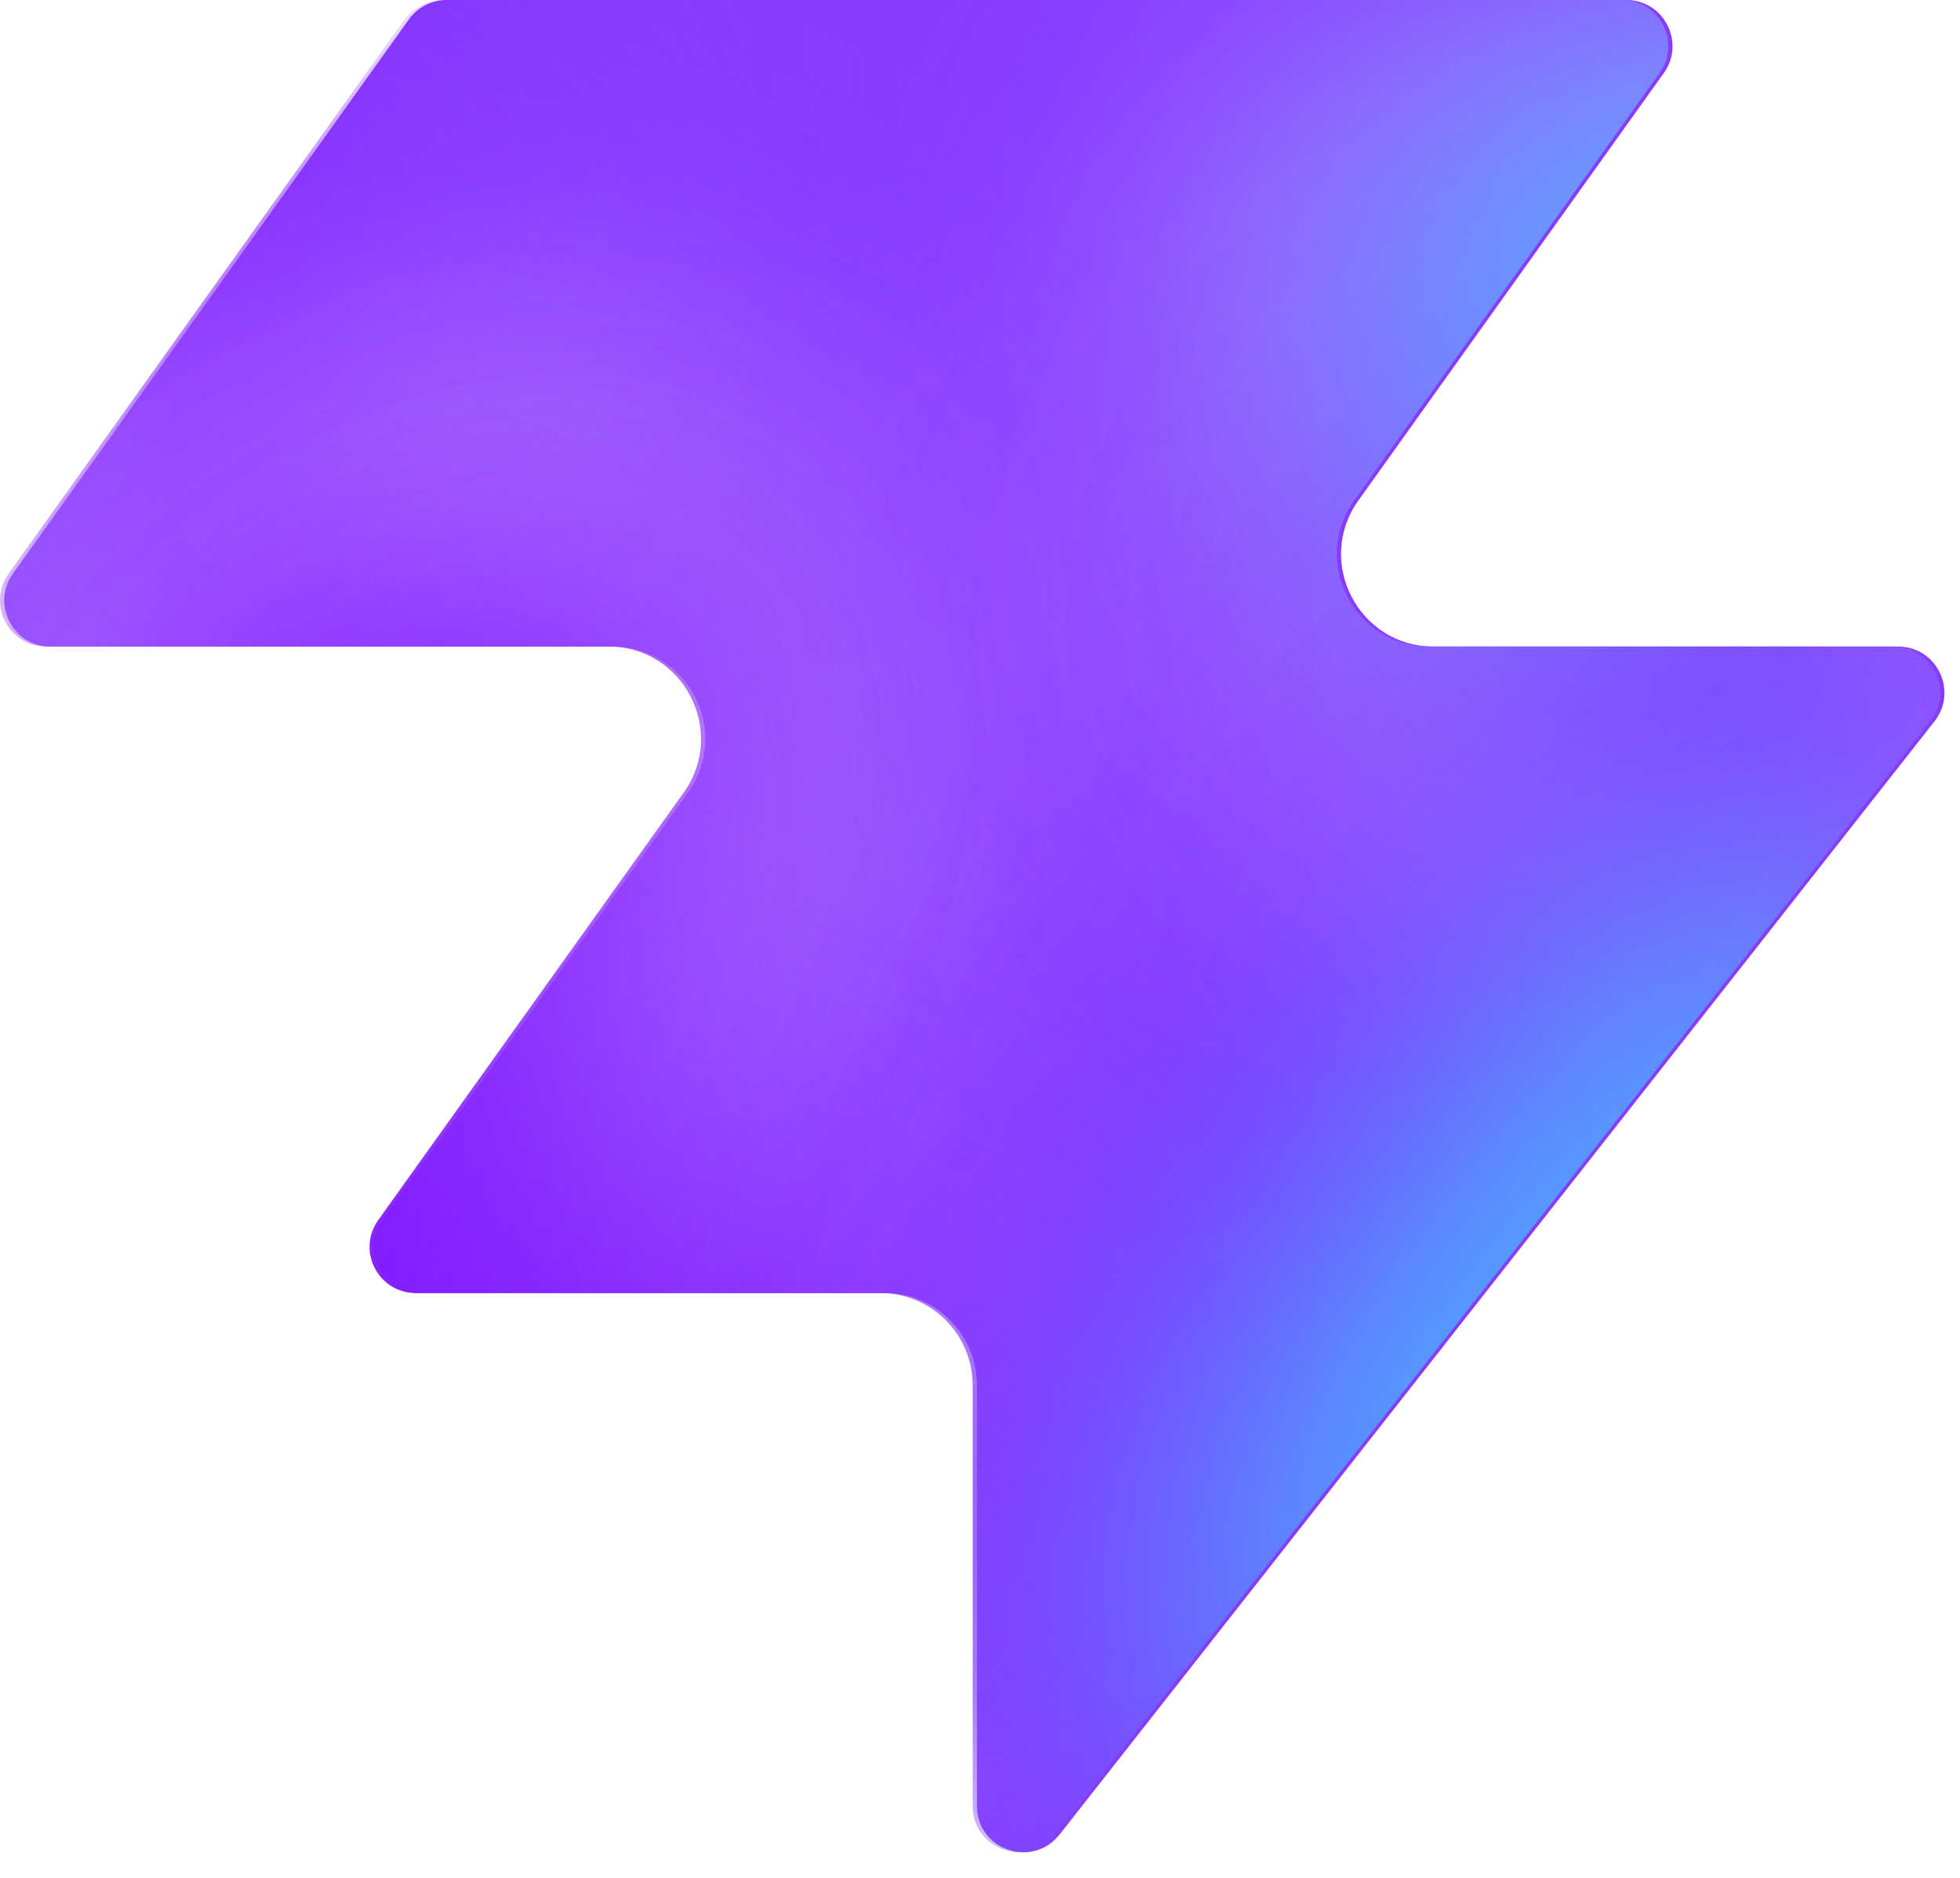
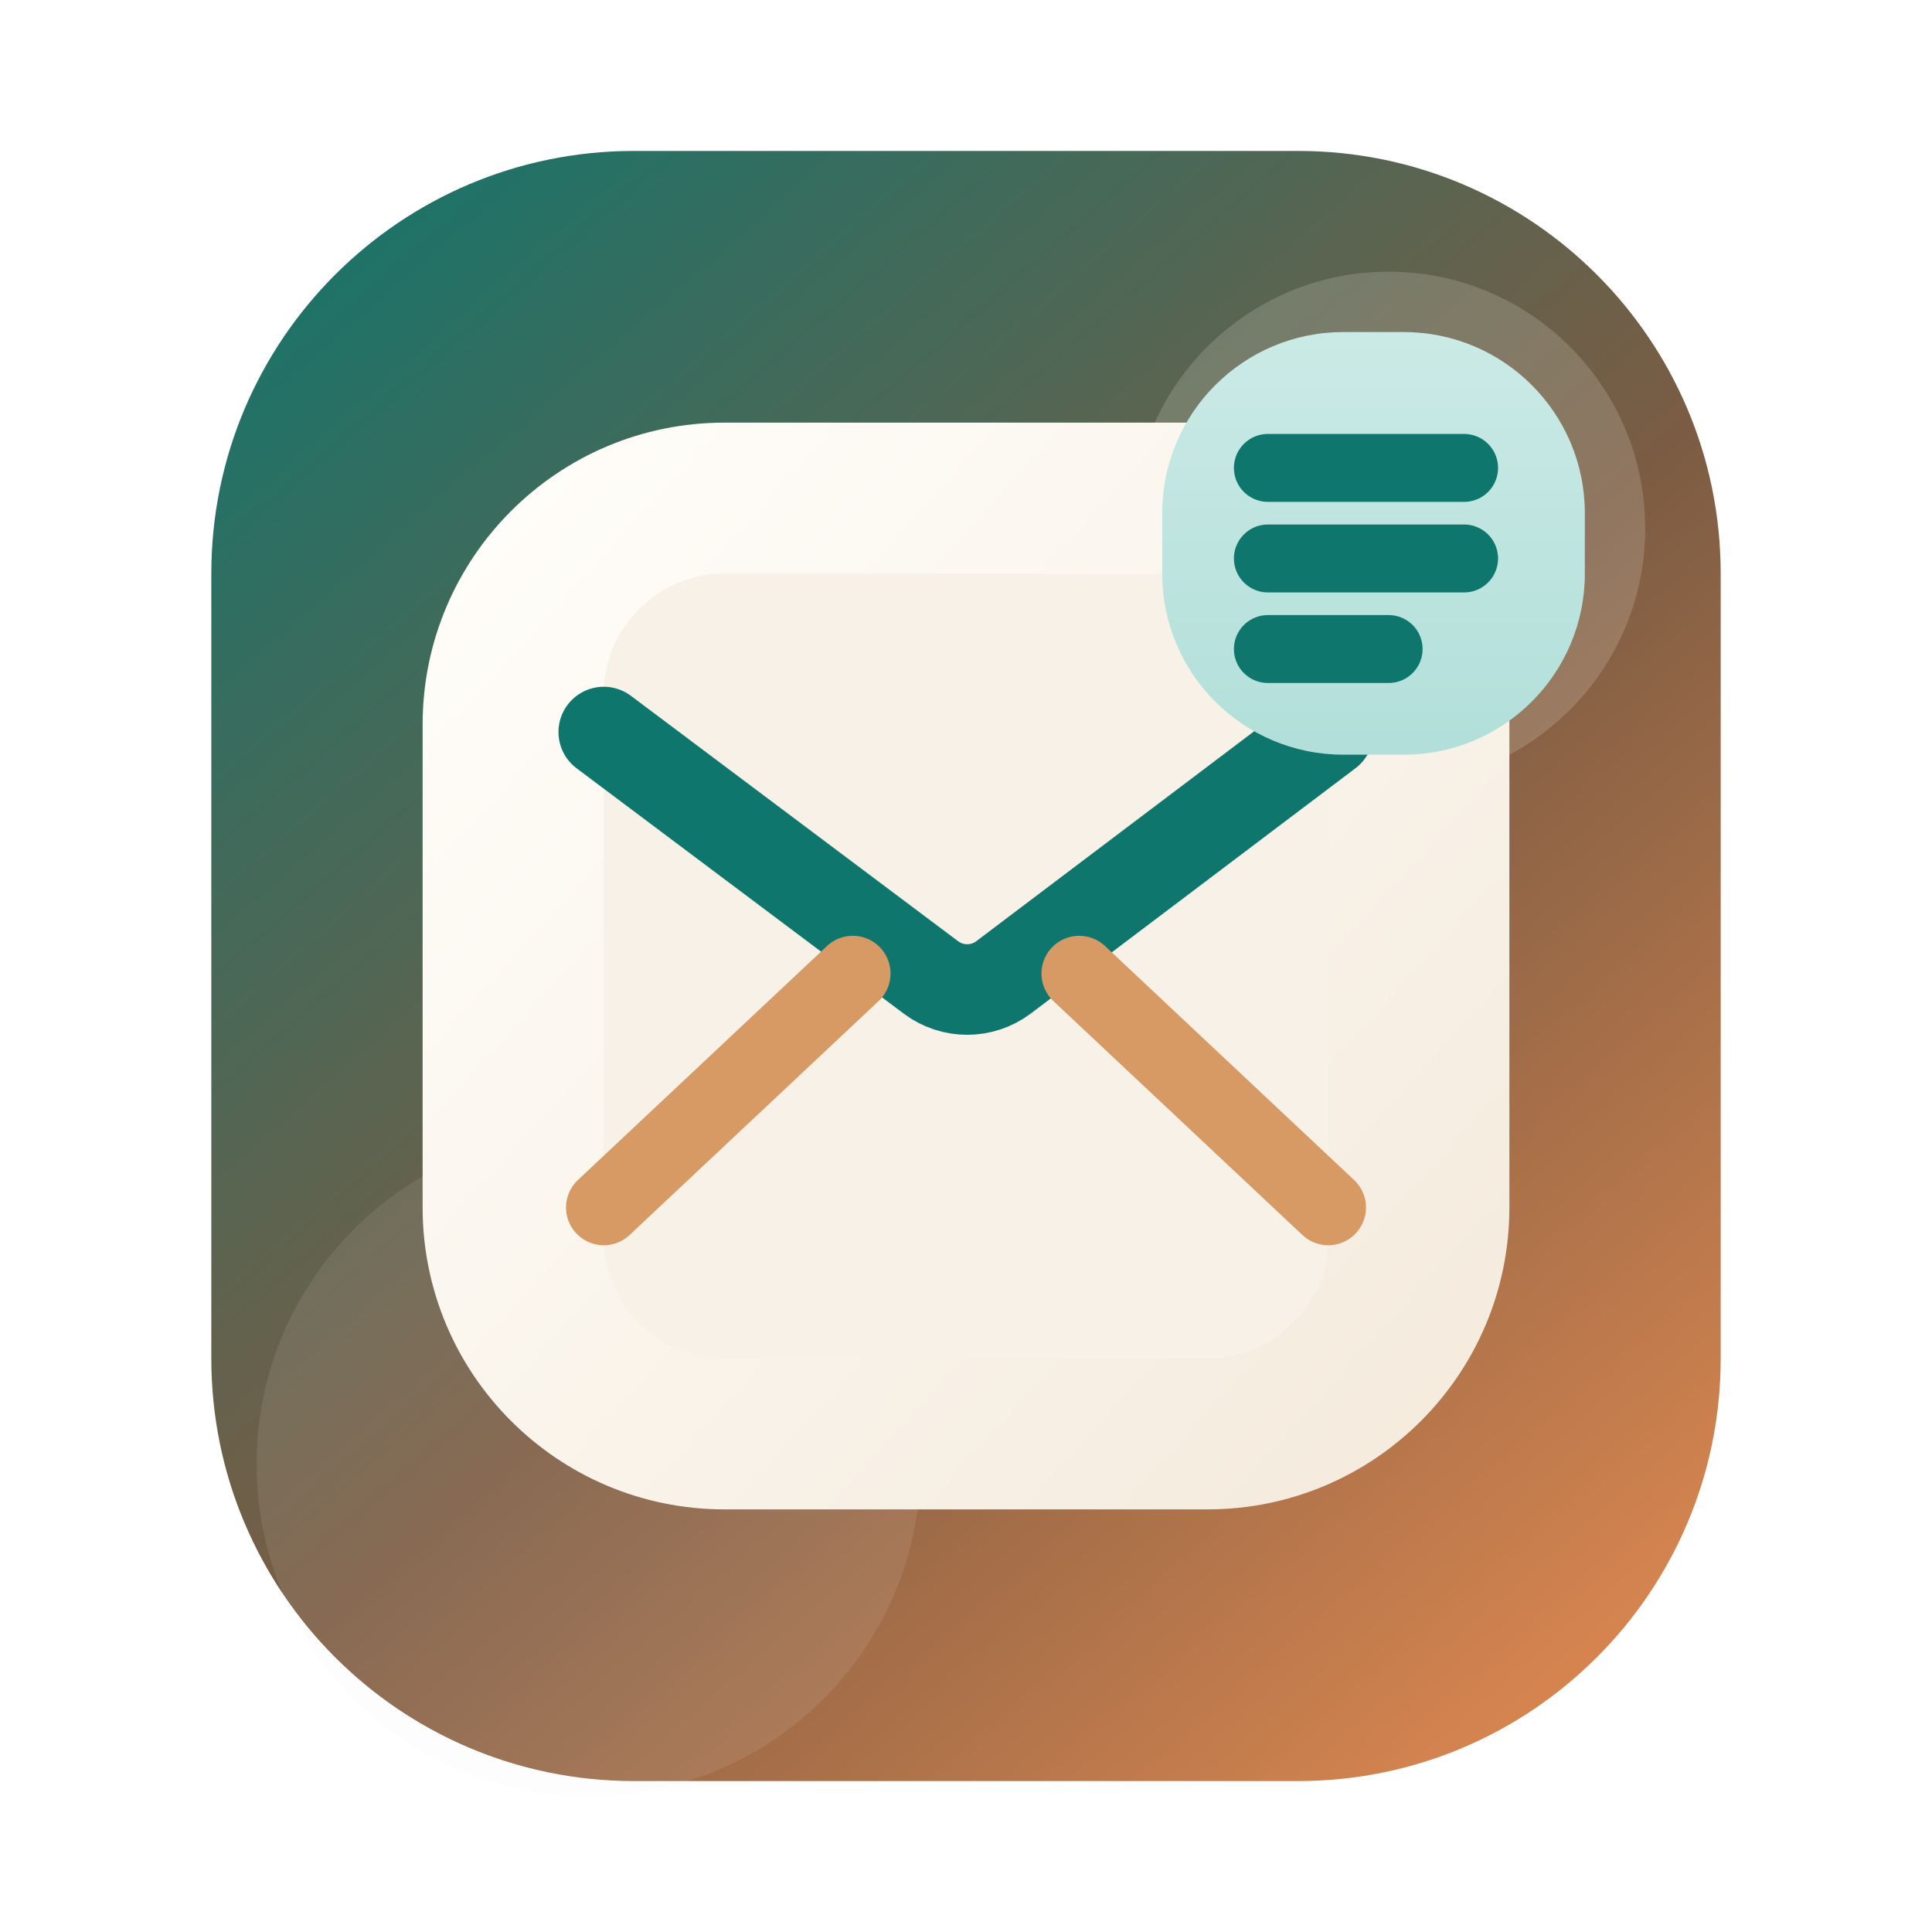
- <svg xmlns="http://www.w3.org/2000/svg" width="48" height="46" fill="none" viewBox="0 0 48 46">
-   <path fill="#863bff" d="M25.946 44.938c-.664.845-2.021.375-2.021-.698V33.937a2.26 2.26 0 0 0-2.262-2.262H10.287c-.92 0-1.456-1.04-.92-1.788l7.48-10.471c1.07-1.497 0-3.578-1.842-3.578H1.237c-.92 0-1.456-1.04-.92-1.788L10.013.474c.214-.297.556-.474.92-.474h28.894c.92 0 1.456 1.04.92 1.788l-7.48 10.471c-1.07 1.498 0 3.579 1.842 3.579h11.377c.943 0 1.473 1.088.89 1.83L25.947 44.94z" style="fill:#863bff;fill:color(display-p3 .525 .23 1);fill-opacity:1" />
-   <mask id="a" width="48" height="46" x="0" y="0" maskUnits="userSpaceOnUse" style="mask-type:alpha">
-     <path fill="#000" d="M25.842 44.938c-.664.844-2.021.375-2.021-.698V33.937a2.26 2.26 0 0 0-2.262-2.262H10.183c-.92 0-1.456-1.04-.92-1.788l7.48-10.471c1.07-1.498 0-3.579-1.842-3.579H1.133c-.92 0-1.456-1.04-.92-1.787L9.91.473c.214-.297.556-.474.92-.474h28.894c.92 0 1.456 1.04.92 1.788l-7.48 10.471c-1.07 1.498 0 3.578 1.842 3.578h11.377c.943 0 1.473 1.088.89 1.832L25.843 44.94z" style="fill:#000;fill-opacity:1" />
-   </mask>
-   <g mask="url(#a)">
-     <g filter="url(#b)">
-       <ellipse cx="5.508" cy="14.704" fill="#ede6ff" rx="5.508" ry="14.704" style="fill:#ede6ff;fill:color(display-p3 .927 .903 1);fill-opacity:1" transform="matrix(.00324 1 1 -.00324 -4.47 31.516)" />
-     </g>
-     <g filter="url(#c)">
-       <ellipse cx="10.399" cy="29.851" fill="#ede6ff" rx="10.399" ry="29.851" style="fill:#ede6ff;fill:color(display-p3 .927 .903 1);fill-opacity:1" transform="matrix(.00324 1 1 -.00324 -39.328 7.883)" />
-     </g>
-     <g filter="url(#d)">
-       <ellipse cx="5.508" cy="30.487" fill="#7e14ff" rx="5.508" ry="30.487" style="fill:#7e14ff;fill:color(display-p3 .492 .077 1);fill-opacity:1" transform="rotate(89.814 -25.913 -14.639)scale(1 -1)" />
-     </g>
-     <g filter="url(#e)">
-       <ellipse cx="5.508" cy="30.599" fill="#7e14ff" rx="5.508" ry="30.599" style="fill:#7e14ff;fill:color(display-p3 .492 .077 1);fill-opacity:1" transform="rotate(89.814 -32.644 -3.334)scale(1 -1)" />
-     </g>
-     <g filter="url(#f)">
-       <ellipse cx="5.508" cy="30.599" fill="#7e14ff" rx="5.508" ry="30.599" style="fill:#7e14ff;fill:color(display-p3 .492 .077 1);fill-opacity:1" transform="matrix(.00324 1 1 -.00324 -34.34 30.47)" />
-     </g>
-     <g filter="url(#g)">
-       <ellipse cx="14.072" cy="22.078" fill="#ede6ff" rx="14.072" ry="22.078" style="fill:#ede6ff;fill:color(display-p3 .927 .903 1);fill-opacity:1" transform="rotate(93.35 24.506 48.493)scale(-1 1)" />
-     </g>
-     <g filter="url(#h)">
-       <ellipse cx="3.47" cy="21.501" fill="#7e14ff" rx="3.47" ry="21.501" style="fill:#7e14ff;fill:color(display-p3 .492 .077 1);fill-opacity:1" transform="rotate(89.009 28.708 47.59)scale(-1 1)" />
-     </g>
-     <g filter="url(#i)">
-       <ellipse cx="3.47" cy="21.501" fill="#7e14ff" rx="3.47" ry="21.501" style="fill:#7e14ff;fill:color(display-p3 .492 .077 1);fill-opacity:1" transform="rotate(89.009 28.708 47.59)scale(-1 1)" />
-     </g>
-     <g filter="url(#j)">
-       <ellipse cx=".387" cy="8.972" fill="#7e14ff" rx="4.407" ry="29.108" style="fill:#7e14ff;fill:color(display-p3 .492 .077 1);fill-opacity:1" transform="rotate(39.51 .387 8.972)" />
-     </g>
-     <g filter="url(#k)">
-       <ellipse cx="47.523" cy="-6.092" fill="#7e14ff" rx="4.407" ry="29.108" style="fill:#7e14ff;fill:color(display-p3 .492 .077 1);fill-opacity:1" transform="rotate(37.892 47.523 -6.092)" />
-     </g>
-     <g filter="url(#l)">
-       <ellipse cx="41.412" cy="6.333" fill="#47bfff" rx="5.971" ry="9.665" style="fill:#47bfff;fill:color(display-p3 .28 .748 1);fill-opacity:1" transform="rotate(37.892 41.412 6.333)" />
-     </g>
-     <g filter="url(#m)">
-       <ellipse cx="-1.879" cy="38.332" fill="#7e14ff" rx="4.407" ry="29.108" style="fill:#7e14ff;fill:color(display-p3 .492 .077 1);fill-opacity:1" transform="rotate(37.892 -1.88 38.332)" />
-     </g>
-     <g filter="url(#n)">
-       <ellipse cx="-1.879" cy="38.332" fill="#7e14ff" rx="4.407" ry="29.108" style="fill:#7e14ff;fill:color(display-p3 .492 .077 1);fill-opacity:1" transform="rotate(37.892 -1.88 38.332)" />
-     </g>
-     <g filter="url(#o)">
-       <ellipse cx="35.651" cy="29.907" fill="#7e14ff" rx="4.407" ry="29.108" style="fill:#7e14ff;fill:color(display-p3 .492 .077 1);fill-opacity:1" transform="rotate(37.892 35.651 29.907)" />
-     </g>
-     <g filter="url(#p)">
-       <ellipse cx="38.418" cy="32.4" fill="#47bfff" rx="5.971" ry="15.297" style="fill:#47bfff;fill:color(display-p3 .28 .748 1);fill-opacity:1" transform="rotate(37.892 38.418 32.4)" />
-     </g>
-   </g>
+ <svg xmlns="http://www.w3.org/2000/svg" width="128" height="128" viewBox="0 0 128 128" fill="none">
  <defs>
-     <filter id="b" width="60.045" height="41.654" x="-19.77" y="16.149" color-interpolation-filters="sRGB" filterUnits="userSpaceOnUse">
-       <feFlood flood-opacity="0" result="BackgroundImageFix" />
-       <feBlend in="SourceGraphic" in2="BackgroundImageFix" result="shape" />
-       <feGaussianBlur result="effect1_foregroundBlur_2002_17158" stdDeviation="7.659" />
-     </filter>
-     <filter id="c" width="90.34" height="51.437" x="-54.613" y="-7.533" color-interpolation-filters="sRGB" filterUnits="userSpaceOnUse">
-       <feFlood flood-opacity="0" result="BackgroundImageFix" />
-       <feBlend in="SourceGraphic" in2="BackgroundImageFix" result="shape" />
-       <feGaussianBlur result="effect1_foregroundBlur_2002_17158" stdDeviation="7.659" />
-     </filter>
-     <filter id="d" width="79.355" height="29.4" x="-49.64" y="2.03" color-interpolation-filters="sRGB" filterUnits="userSpaceOnUse">
-       <feFlood flood-opacity="0" result="BackgroundImageFix" />
-       <feBlend in="SourceGraphic" in2="BackgroundImageFix" result="shape" />
-       <feGaussianBlur result="effect1_foregroundBlur_2002_17158" stdDeviation="4.596" />
-     </filter>
-     <filter id="e" width="79.579" height="29.4" x="-45.045" y="20.029" color-interpolation-filters="sRGB" filterUnits="userSpaceOnUse">
-       <feFlood flood-opacity="0" result="BackgroundImageFix" />
-       <feBlend in="SourceGraphic" in2="BackgroundImageFix" result="shape" />
-       <feGaussianBlur result="effect1_foregroundBlur_2002_17158" stdDeviation="4.596" />
-     </filter>
-     <filter id="f" width="79.579" height="29.4" x="-43.513" y="21.178" color-interpolation-filters="sRGB" filterUnits="userSpaceOnUse">
-       <feFlood flood-opacity="0" result="BackgroundImageFix" />
-       <feBlend in="SourceGraphic" in2="BackgroundImageFix" result="shape" />
-       <feGaussianBlur result="effect1_foregroundBlur_2002_17158" stdDeviation="4.596" />
-     </filter>
-     <filter id="g" width="74.749" height="58.852" x="15.756" y="-17.901" color-interpolation-filters="sRGB" filterUnits="userSpaceOnUse">
-       <feFlood flood-opacity="0" result="BackgroundImageFix" />
-       <feBlend in="SourceGraphic" in2="BackgroundImageFix" result="shape" />
-       <feGaussianBlur result="effect1_foregroundBlur_2002_17158" stdDeviation="7.659" />
-     </filter>
-     <filter id="h" width="61.377" height="25.362" x="23.548" y="2.284" color-interpolation-filters="sRGB" filterUnits="userSpaceOnUse">
-       <feFlood flood-opacity="0" result="BackgroundImageFix" />
-       <feBlend in="SourceGraphic" in2="BackgroundImageFix" result="shape" />
-       <feGaussianBlur result="effect1_foregroundBlur_2002_17158" stdDeviation="4.596" />
-     </filter>
-     <filter id="i" width="61.377" height="25.362" x="23.548" y="2.284" color-interpolation-filters="sRGB" filterUnits="userSpaceOnUse">
-       <feFlood flood-opacity="0" result="BackgroundImageFix" />
-       <feBlend in="SourceGraphic" in2="BackgroundImageFix" result="shape" />
-       <feGaussianBlur result="effect1_foregroundBlur_2002_17158" stdDeviation="4.596" />
-     </filter>
-     <filter id="j" width="56.045" height="63.649" x="-27.636" y="-22.853" color-interpolation-filters="sRGB" filterUnits="userSpaceOnUse">
-       <feFlood flood-opacity="0" result="BackgroundImageFix" />
-       <feBlend in="SourceGraphic" in2="BackgroundImageFix" result="shape" />
-       <feGaussianBlur result="effect1_foregroundBlur_2002_17158" stdDeviation="4.596" />
-     </filter>
-     <filter id="k" width="54.814" height="64.646" x="20.116" y="-38.415" color-interpolation-filters="sRGB" filterUnits="userSpaceOnUse">
-       <feFlood flood-opacity="0" result="BackgroundImageFix" />
-       <feBlend in="SourceGraphic" in2="BackgroundImageFix" result="shape" />
-       <feGaussianBlur result="effect1_foregroundBlur_2002_17158" stdDeviation="4.596" />
-     </filter>
-     <filter id="l" width="33.541" height="35.313" x="24.641" y="-11.323" color-interpolation-filters="sRGB" filterUnits="userSpaceOnUse">
-       <feFlood flood-opacity="0" result="BackgroundImageFix" />
-       <feBlend in="SourceGraphic" in2="BackgroundImageFix" result="shape" />
-       <feGaussianBlur result="effect1_foregroundBlur_2002_17158" stdDeviation="4.596" />
-     </filter>
-     <filter id="m" width="54.814" height="64.646" x="-29.286" y="6.009" color-interpolation-filters="sRGB" filterUnits="userSpaceOnUse">
-       <feFlood flood-opacity="0" result="BackgroundImageFix" />
-       <feBlend in="SourceGraphic" in2="BackgroundImageFix" result="shape" />
-       <feGaussianBlur result="effect1_foregroundBlur_2002_17158" stdDeviation="4.596" />
-     </filter>
-     <filter id="n" width="54.814" height="64.646" x="-29.286" y="6.009" color-interpolation-filters="sRGB" filterUnits="userSpaceOnUse">
-       <feFlood flood-opacity="0" result="BackgroundImageFix" />
-       <feBlend in="SourceGraphic" in2="BackgroundImageFix" result="shape" />
-       <feGaussianBlur result="effect1_foregroundBlur_2002_17158" stdDeviation="4.596" />
-     </filter>
-     <filter id="o" width="54.814" height="64.646" x="8.244" y="-2.416" color-interpolation-filters="sRGB" filterUnits="userSpaceOnUse">
-       <feFlood flood-opacity="0" result="BackgroundImageFix" />
-       <feBlend in="SourceGraphic" in2="BackgroundImageFix" result="shape" />
-       <feGaussianBlur result="effect1_foregroundBlur_2002_17158" stdDeviation="4.596" />
-     </filter>
-     <filter id="p" width="39.409" height="43.623" x="18.713" y="10.588" color-interpolation-filters="sRGB" filterUnits="userSpaceOnUse">
-       <feFlood flood-opacity="0" result="BackgroundImageFix" />
-       <feBlend in="SourceGraphic" in2="BackgroundImageFix" result="shape" />
-       <feGaussianBlur result="effect1_foregroundBlur_2002_17158" stdDeviation="4.596" />
-     </filter>
+     <linearGradient id="bg" x1="14" y1="10" x2="108" y2="118" gradientUnits="userSpaceOnUse">
+       <stop stop-color="#0F766E" />
+       <stop offset="0.55" stop-color="#7C5C43" />
+       <stop offset="1" stop-color="#E28A51" />
+     </linearGradient>
+     <linearGradient id="paper" x1="31" y1="36" x2="99" y2="98" gradientUnits="userSpaceOnUse">
+       <stop stop-color="#FFFDF9" />
+       <stop offset="1" stop-color="#F4EADC" />
+     </linearGradient>
+     <linearGradient id="accent" x1="64" y1="22" x2="64" y2="110" gradientUnits="userSpaceOnUse">
+       <stop stop-color="#CBEAE6" />
+       <stop offset="1" stop-color="#7CC7BF" />
+     </linearGradient>
  </defs>
+   <rect x="14" y="10" width="100" height="108" rx="28" fill="url(#bg)" />
+   <circle cx="92" cy="35" r="17" fill="#F2EFE8" fill-opacity="0.18" />
+   <circle cx="39" cy="97" r="22" fill="#F2EFE8" fill-opacity="0.1" />
+   <rect x="28" y="28" width="72" height="72" rx="20" fill="url(#paper)" />
+   <path d="M40 46C40 41.582 43.582 38 48 38H80C84.418 38 88 41.582 88 46V82C88 86.418 84.418 90 80 90H48C43.582 90 40 86.418 40 82V46Z" fill="#F7F1E7" />
+   <path d="M40 48.5L61.677 64.758C63.1 65.825 65.056 65.825 66.479 64.758L88 48.5" stroke="#0F766E" stroke-width="6" stroke-linecap="round" stroke-linejoin="round" />
+   <path d="M40 80L56.5 64.5" stroke="#D79A64" stroke-width="5" stroke-linecap="round" />
+   <path d="M88 80L71.5 64.5" stroke="#D79A64" stroke-width="5" stroke-linecap="round" />
+   <rect x="77" y="22" width="28" height="28" rx="12" fill="url(#accent)" />
+   <path d="M84 31H97" stroke="#0F766E" stroke-width="4.5" stroke-linecap="round" />
+   <path d="M84 37H97" stroke="#0F766E" stroke-width="4.5" stroke-linecap="round" />
+   <path d="M84 43H92" stroke="#0F766E" stroke-width="4.5" stroke-linecap="round" />
</svg>
